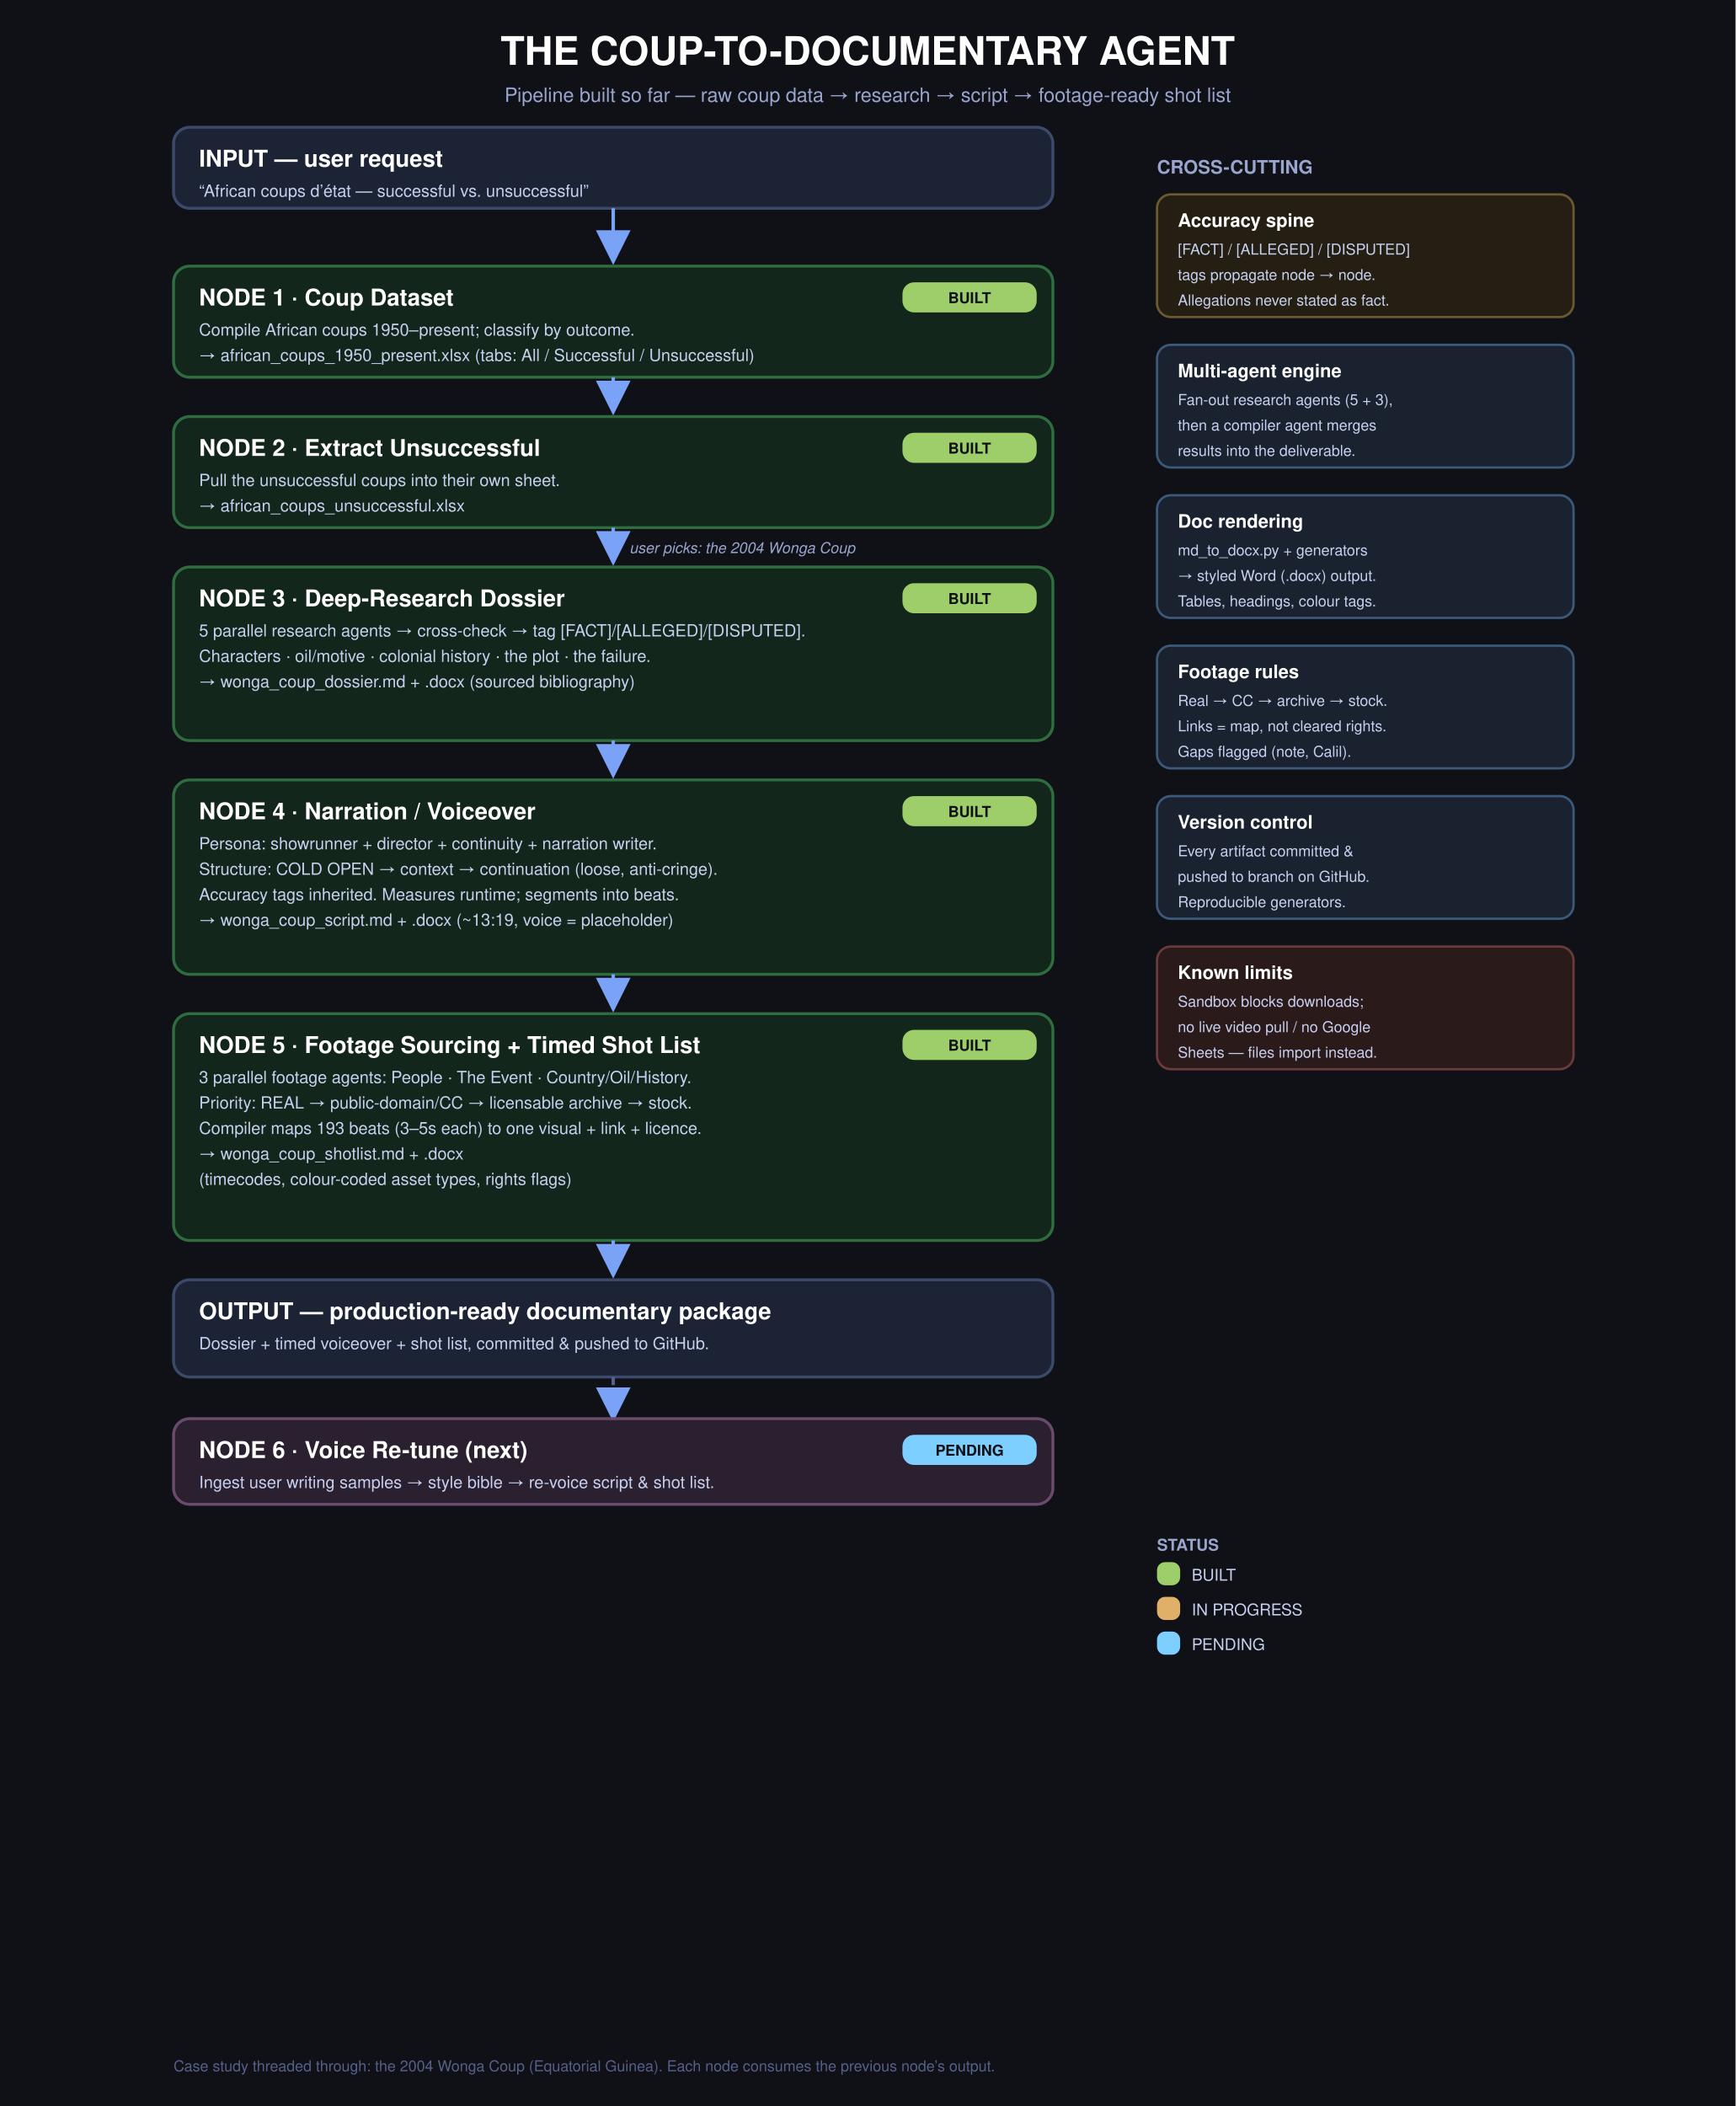
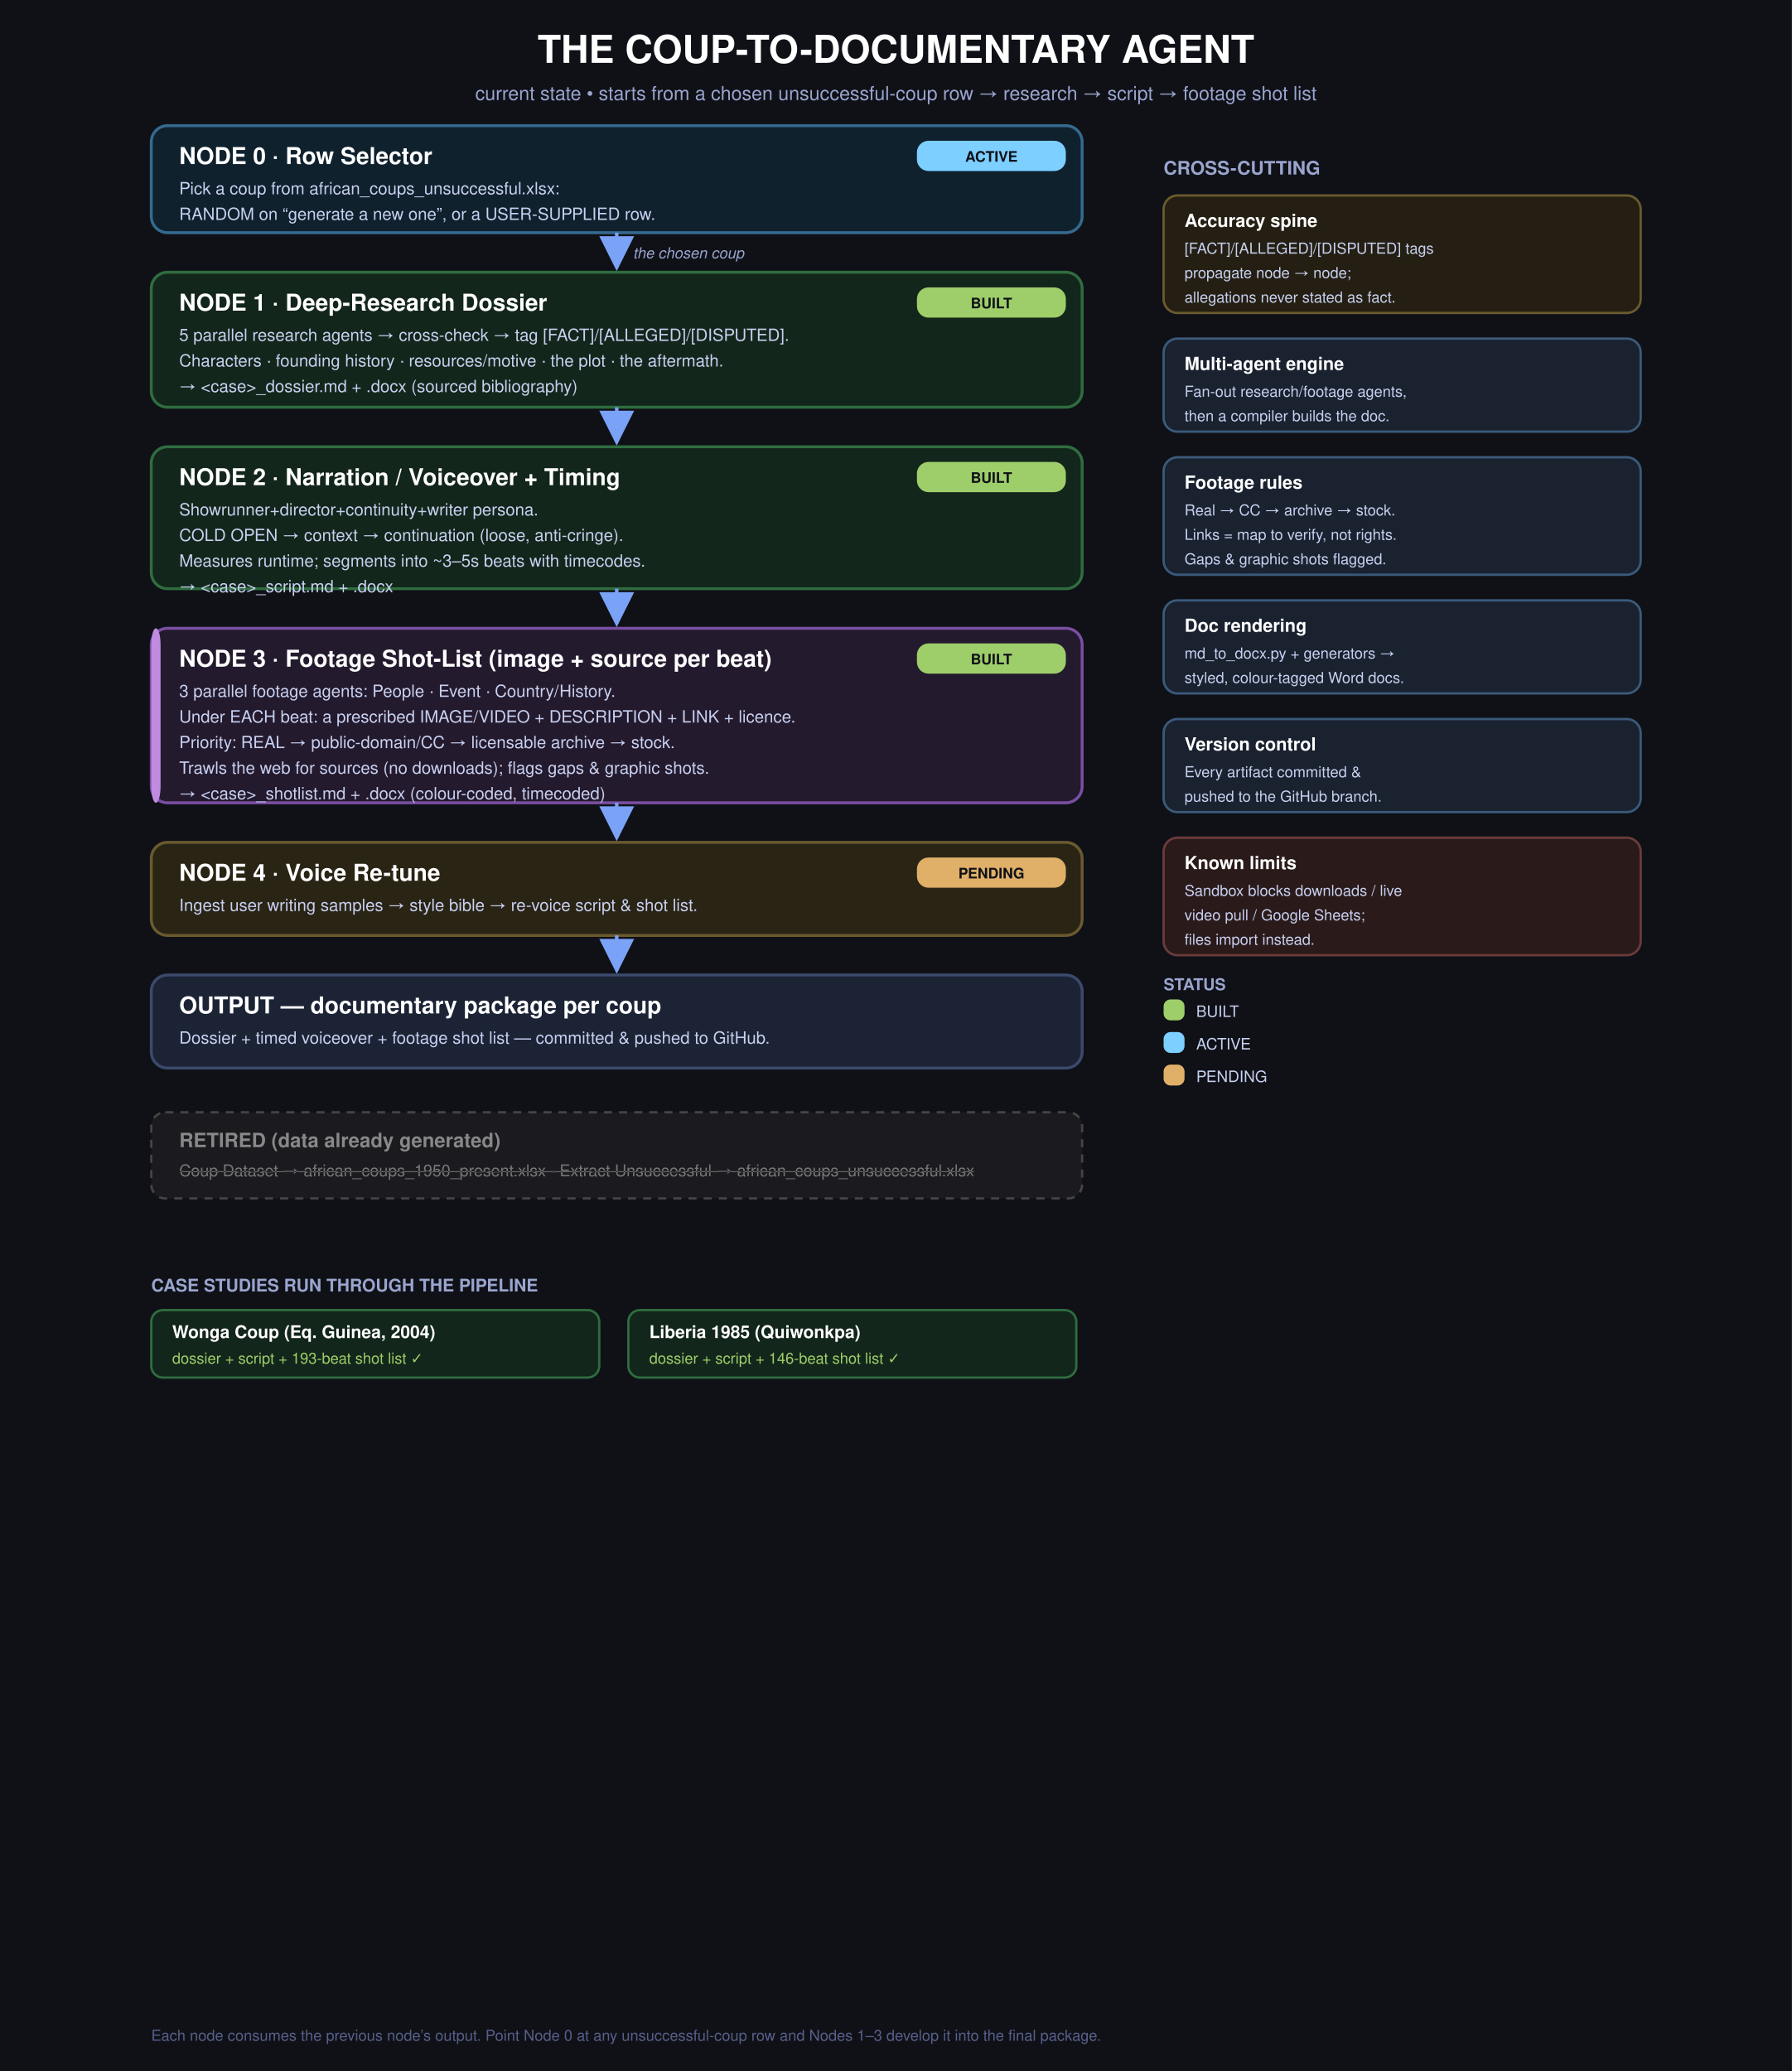
- <svg xmlns="http://www.w3.org/2000/svg" width="1500" height="1820" viewBox="0 0 1500 1820" font-family="Helvetica,Arial,sans-serif">
-   <rect width="1500" height="1820" fill="#0f1117" />
+ <svg xmlns="http://www.w3.org/2000/svg" width="1540" height="1780" viewBox="0 0 1540 1780" font-family="Helvetica,Arial,sans-serif">
+   <rect width="1540" height="1780" fill="#0f1117" />
  <defs>
    <marker id="arr" markerWidth="12" markerHeight="12" refX="9" refY="5" orient="auto">
      <path d="M0,0 L10,5 L0,10 z" fill="#7aa2f7" />
    </marker>
-     <marker id="arrg" markerWidth="12" markerHeight="12" refX="9" refY="5" orient="auto">
-       <path d="M0,0 L10,5 L0,10 z" fill="#9ece6a" />
-     </marker>
  </defs>
-   <text x="750" y="56" fill="#ffffff" font-size="34" font-weight="bold" text-anchor="middle">THE COUP-TO-DOCUMENTARY AGENT</text>
-   <text x="750" y="88" fill="#9aa5ce" font-size="17" text-anchor="middle">Pipeline built so far — raw coup data → research → script → footage-ready shot list</text>
-   <rect x="150" y="110" rx="14" ry="14" width="760" height="70" fill="#1b2335" stroke="#3b4a6b" stroke-width="2.5" />
-   <text x="172" y="144" fill="#ffffff" font-size="20" font-weight="bold">INPUT  —  user request</text>
-   <text x="172" y="170" fill="#c8d0f0" font-size="14.5">“African coups d’état — successful vs. unsuccessful”</text>
-   <line x1="530.0" y1="180" x2="530.0" y2="226" stroke="#7aa2f7" stroke-width="3" marker-end="url(#arr)" />
-   <rect x="150" y="230" rx="14" ry="14" width="760" height="96" fill="#13261b" stroke="#2f6d3f" stroke-width="2.5" />
-   <text x="172" y="264" fill="#ffffff" font-size="20" font-weight="bold">NODE 1  ·  Coup Dataset</text>
-   <text x="172" y="290" fill="#c8d0f0" font-size="14.5">Compile African coups 1950–present; classify by outcome.</text>
-   <text x="172" y="312" fill="#c8d0f0" font-size="14.5">→ african_coups_1950_present.xlsx  (tabs: All / Successful / Unsuccessful)</text>
-   <rect x="780" y="244" rx="10" ry="10" width="116" height="26" fill="#9ece6a" />
-   <text x="838.0" y="262" fill="#0f1117" font-size="13" font-weight="bold" text-anchor="middle">BUILT</text>
-   <line x1="530.0" y1="326" x2="530.0" y2="356" stroke="#7aa2f7" stroke-width="3" marker-end="url(#arr)" />
-   <rect x="150" y="360" rx="14" ry="14" width="760" height="96" fill="#13261b" stroke="#2f6d3f" stroke-width="2.5" />
-   <text x="172" y="394" fill="#ffffff" font-size="20" font-weight="bold">NODE 2  ·  Extract Unsuccessful</text>
-   <text x="172" y="420" fill="#c8d0f0" font-size="14.5">Pull the unsuccessful coups into their own sheet.</text>
-   <text x="172" y="442" fill="#c8d0f0" font-size="14.5">→ african_coups_unsuccessful.xlsx</text>
-   <rect x="780" y="374" rx="10" ry="10" width="116" height="26" fill="#9ece6a" />
-   <text x="838.0" y="392" fill="#0f1117" font-size="13" font-weight="bold" text-anchor="middle">BUILT</text>
-   <line x1="530.0" y1="456" x2="530.0" y2="486" stroke="#7aa2f7" stroke-width="3" marker-end="url(#arr)" />
-   <text x="544.0" y="478" fill="#9aa5ce" font-size="13" font-style="italic">user picks: the 2004 Wonga Coup</text>
-   <rect x="150" y="490" rx="14" ry="14" width="760" height="150" fill="#13261b" stroke="#2f6d3f" stroke-width="2.5" />
-   <text x="172" y="524" fill="#ffffff" font-size="20" font-weight="bold">NODE 3  ·  Deep-Research Dossier</text>
-   <text x="172" y="550" fill="#c8d0f0" font-size="14.5">5 parallel research agents → cross-check → tag [FACT]/[ALLEGED]/[DISPUTED].</text>
-   <text x="172" y="572" fill="#c8d0f0" font-size="14.5">Characters · oil/motive · colonial history · the plot · the failure.</text>
-   <text x="172" y="594" fill="#c8d0f0" font-size="14.5">→ wonga_coup_dossier.md  +  .docx  (sourced bibliography)</text>
-   <rect x="780" y="504" rx="10" ry="10" width="116" height="26" fill="#9ece6a" />
-   <text x="838.0" y="522" fill="#0f1117" font-size="13" font-weight="bold" text-anchor="middle">BUILT</text>
-   <line x1="530.0" y1="640" x2="530.0" y2="670" stroke="#7aa2f7" stroke-width="3" marker-end="url(#arr)" />
-   <rect x="150" y="674" rx="14" ry="14" width="760" height="168" fill="#13261b" stroke="#2f6d3f" stroke-width="2.5" />
-   <text x="172" y="708" fill="#ffffff" font-size="20" font-weight="bold">NODE 4  ·  Narration / Voiceover</text>
-   <text x="172" y="734" fill="#c8d0f0" font-size="14.5">Persona: showrunner + director + continuity + narration writer.</text>
-   <text x="172" y="756" fill="#c8d0f0" font-size="14.5">Structure: COLD OPEN → context → continuation (loose, anti-cringe).</text>
-   <text x="172" y="778" fill="#c8d0f0" font-size="14.5">Accuracy tags inherited. Measures runtime; segments into beats.</text>
-   <text x="172" y="800" fill="#c8d0f0" font-size="14.5">→ wonga_coup_script.md + .docx   (~13:19, voice = placeholder)</text>
-   <rect x="780" y="688" rx="10" ry="10" width="116" height="26" fill="#9ece6a" />
-   <text x="838.0" y="706" fill="#0f1117" font-size="13" font-weight="bold" text-anchor="middle">BUILT</text>
-   <line x1="530.0" y1="842" x2="530.0" y2="872" stroke="#7aa2f7" stroke-width="3" marker-end="url(#arr)" />
-   <rect x="150" y="876" rx="14" ry="14" width="760" height="196" fill="#13261b" stroke="#2f6d3f" stroke-width="2.5" />
-   <text x="172" y="910" fill="#ffffff" font-size="20" font-weight="bold">NODE 5  ·  Footage Sourcing + Timed Shot List</text>
-   <text x="172" y="936" fill="#c8d0f0" font-size="14.5">3 parallel footage agents: People · The Event · Country/Oil/History.</text>
-   <text x="172" y="958" fill="#c8d0f0" font-size="14.5">Priority: REAL → public-domain/CC → licensable archive → stock.</text>
-   <text x="172" y="980" fill="#c8d0f0" font-size="14.5">Compiler maps 193 beats (3–5s each) to one visual + link + licence.</text>
-   <text x="172" y="1002" fill="#c8d0f0" font-size="14.5">→ wonga_coup_shotlist.md + .docx</text>
-   <text x="172" y="1024" fill="#c8d0f0" font-size="14.5">   (timecodes, colour-coded asset types, rights flags)</text>
-   <rect x="780" y="890" rx="10" ry="10" width="116" height="26" fill="#9ece6a" />
-   <text x="838.0" y="908" fill="#0f1117" font-size="13" font-weight="bold" text-anchor="middle">BUILT</text>
-   <line x1="530.0" y1="1072" x2="530.0" y2="1102" stroke="#7aa2f7" stroke-width="3" marker-end="url(#arr)" />
-   <rect x="150" y="1106" rx="14" ry="14" width="760" height="84" fill="#1b2335" stroke="#3b4a6b" stroke-width="2.5" />
-   <text x="172" y="1140" fill="#ffffff" font-size="20" font-weight="bold">OUTPUT  —  production-ready documentary package</text>
-   <text x="172" y="1166" fill="#c8d0f0" font-size="14.5">Dossier  +  timed voiceover  +  shot list, committed &amp; pushed to GitHub.</text>
-   <line x1="530.0" y1="1190" x2="530.0" y2="1226" stroke="#565f89" stroke-width="3" stroke-dasharray="7 6" marker-end="url(#arr)" />
-   <rect x="150" y="1226" rx="14" ry="14" width="760" height="74" fill="#2a2030" stroke="#6b4a6b" stroke-width="2.5" />
-   <text x="172" y="1260" fill="#ffffff" font-size="20" font-weight="bold">NODE 6  ·  Voice Re-tune (next)</text>
-   <text x="172" y="1286" fill="#c8d0f0" font-size="14.5">Ingest user writing samples → style bible → re-voice script &amp; shot list.</text>
-   <rect x="780" y="1240" rx="10" ry="10" width="116" height="26" fill="#7dcfff" />
-   <text x="838.0" y="1258" fill="#0f1117" font-size="13" font-weight="bold" text-anchor="middle">PENDING</text>
+   <text x="770" y="54" fill="#ffffff" font-size="33" font-weight="bold" text-anchor="middle">THE COUP-TO-DOCUMENTARY AGENT</text>
+   <text x="770" y="86" fill="#9aa5ce" font-size="16.5" text-anchor="middle">current state • starts from a chosen unsuccessful-coup row → research → script → footage shot list</text>
+   <rect x="130" y="108" rx="14" width="800" height="92" fill="#10212e" stroke="#356a8f" stroke-width="2.5" />
+   <text x="154" y="141" fill="#ffffff" font-size="20" font-weight="bold">NODE 0  ·  Row Selector</text>
+   <text x="154" y="167" fill="#c8d0f0" font-size="14.5">Pick a coup from african_coups_unsuccessful.xlsx:</text>
+   <text x="154" y="189" fill="#c8d0f0" font-size="14.5">RANDOM on “generate a new one”, or a USER-SUPPLIED row.</text>
+   <rect x="788" y="121" rx="10" width="128" height="26" fill="#7dcfff" />
+   <text x="852.0" y="139" fill="#0f1117" font-size="12.5" font-weight="bold" text-anchor="middle">ACTIVE</text>
+   <line x1="530.0" y1="200" x2="530.0" y2="230" stroke="#7aa2f7" stroke-width="3" marker-end="url(#arr)" />
+   <text x="544.0" y="222" fill="#9aa5ce" font-size="13" font-style="italic">the chosen coup</text>
+   <rect x="130" y="234" rx="14" width="800" height="116" fill="#13261b" stroke="#2f6d3f" stroke-width="2.5" />
+   <text x="154" y="267" fill="#ffffff" font-size="20" font-weight="bold">NODE 1  ·  Deep-Research Dossier</text>
+   <text x="154" y="293" fill="#c8d0f0" font-size="14.5">5 parallel research agents → cross-check → tag [FACT]/[ALLEGED]/[DISPUTED].</text>
+   <text x="154" y="315" fill="#c8d0f0" font-size="14.5">Characters · founding history · resources/motive · the plot · the aftermath.</text>
+   <text x="154" y="337" fill="#c8d0f0" font-size="14.5">→ &lt;case&gt;_dossier.md + .docx  (sourced bibliography)</text>
+   <rect x="788" y="247" rx="10" width="128" height="26" fill="#9ece6a" />
+   <text x="852.0" y="265" fill="#0f1117" font-size="12.5" font-weight="bold" text-anchor="middle">BUILT</text>
+   <line x1="530.0" y1="350" x2="530.0" y2="380" stroke="#7aa2f7" stroke-width="3" marker-end="url(#arr)" />
+   <rect x="130" y="384" rx="14" width="800" height="122" fill="#13261b" stroke="#2f6d3f" stroke-width="2.5" />
+   <text x="154" y="417" fill="#ffffff" font-size="20" font-weight="bold">NODE 2  ·  Narration / Voiceover  +  Timing</text>
+   <text x="154" y="443" fill="#c8d0f0" font-size="14.5">Showrunner+director+continuity+writer persona.</text>
+   <text x="154" y="465" fill="#c8d0f0" font-size="14.5">COLD OPEN → context → continuation (loose, anti-cringe).</text>
+   <text x="154" y="487" fill="#c8d0f0" font-size="14.5">Measures runtime; segments into ~3–5s beats with timecodes.</text>
+   <text x="154" y="509" fill="#c8d0f0" font-size="14.5">→ &lt;case&gt;_script.md + .docx</text>
+   <rect x="788" y="397" rx="10" width="128" height="26" fill="#9ece6a" />
+   <text x="852.0" y="415" fill="#0f1117" font-size="12.5" font-weight="bold" text-anchor="middle">BUILT</text>
+   <line x1="530.0" y1="506" x2="530.0" y2="536" stroke="#7aa2f7" stroke-width="3" marker-end="url(#arr)" />
+   <rect x="130" y="540" rx="14" width="800" height="150" fill="#241a2e" stroke="#7a4fa3" stroke-width="2.5" />
+   <rect x="130" y="540" rx="14" width="8" height="150" fill="#c08be0" />
+   <text x="154" y="573" fill="#ffffff" font-size="20" font-weight="bold">NODE 3  ·  Footage Shot-List   (image + source per beat)</text>
+   <text x="154" y="599" fill="#c8d0f0" font-size="14.5">3 parallel footage agents: People · Event · Country/History.</text>
+   <text x="154" y="621" fill="#c8d0f0" font-size="14.5">Under EACH beat: a prescribed IMAGE/VIDEO + DESCRIPTION + LINK + licence.</text>
+   <text x="154" y="643" fill="#c8d0f0" font-size="14.5">Priority: REAL → public-domain/CC → licensable archive → stock.</text>
+   <text x="154" y="665" fill="#c8d0f0" font-size="14.5">Trawls the web for sources (no downloads); flags gaps &amp; graphic shots.</text>
+   <text x="154" y="687" fill="#c8d0f0" font-size="14.5">→ &lt;case&gt;_shotlist.md + .docx  (colour-coded, timecoded)</text>
+   <rect x="788" y="553" rx="10" width="128" height="26" fill="#9ece6a" />
+   <text x="852.0" y="571" fill="#0f1117" font-size="12.5" font-weight="bold" text-anchor="middle">BUILT</text>
+   <line x1="530.0" y1="690" x2="530.0" y2="720" stroke="#7aa2f7" stroke-width="3" marker-end="url(#arr)" />
+   <rect x="130" y="724" rx="14" width="800" height="80" fill="#2a2415" stroke="#6b5a2f" stroke-width="2.5" />
+   <text x="154" y="757" fill="#ffffff" font-size="20" font-weight="bold">NODE 4  ·  Voice Re-tune</text>
+   <text x="154" y="783" fill="#c8d0f0" font-size="14.5">Ingest user writing samples → style bible → re-voice script &amp; shot list.</text>
+   <rect x="788" y="737" rx="10" width="128" height="26" fill="#e0af68" />
+   <text x="852.0" y="755" fill="#0f1117" font-size="12.5" font-weight="bold" text-anchor="middle">PENDING</text>
+   <line x1="530.0" y1="804" x2="530.0" y2="834" stroke="#7aa2f7" stroke-width="3" marker-end="url(#arr)" />
+   <rect x="130" y="838" rx="14" width="800" height="80" fill="#1b2335" stroke="#3b4a6b" stroke-width="2.5" />
+   <text x="154" y="871" fill="#ffffff" font-size="20" font-weight="bold">OUTPUT  —  documentary package per coup</text>
+   <text x="154" y="897" fill="#c8d0f0" font-size="14.5">Dossier + timed voiceover + footage shot list — committed &amp; pushed to GitHub.</text>
+   <rect x="130" y="956" rx="12" width="800" height="74" fill="#1a1a1f" stroke="#444" stroke-width="2" stroke-dasharray="7 6" />
+   <text x="154" y="986" fill="#888" font-size="17" font-weight="bold">RETIRED  (data already generated)</text>
+   <text x="154" y="1011" fill="#777" font-size="14" text-decoration="line-through">Coup Dataset → african_coups_1950_present.xlsx   ·   Extract Unsuccessful → african_coups_unsuccessful.xlsx</text>
  <text x="1000" y="150" fill="#9aa5ce" font-size="16" font-weight="bold">CROSS-CUTTING</text>
-   <rect x="1000" y="168" rx="12" width="360" height="106" fill="#241f12" stroke="#6b5a2f" stroke-width="2" />
-   <text x="1018" y="196" fill="#ffffff" font-size="16" font-weight="bold">Accuracy spine</text>
-   <text x="1018" y="220" fill="#c8d0f0" font-size="13">[FACT] / [ALLEGED] / [DISPUTED]</text>
-   <text x="1018" y="242" fill="#c8d0f0" font-size="13">tags propagate node → node.</text>
-   <text x="1018" y="264" fill="#c8d0f0" font-size="13">Allegations never stated as fact.</text>
-   <rect x="1000" y="298" rx="12" width="360" height="106" fill="#1a2230" stroke="#3b5a7b" stroke-width="2" />
-   <text x="1018" y="326" fill="#ffffff" font-size="16" font-weight="bold">Multi-agent engine</text>
-   <text x="1018" y="350" fill="#c8d0f0" font-size="13">Fan-out research agents (5 + 3),</text>
-   <text x="1018" y="372" fill="#c8d0f0" font-size="13">then a compiler agent merges</text>
-   <text x="1018" y="394" fill="#c8d0f0" font-size="13">results into the deliverable.</text>
-   <rect x="1000" y="428" rx="12" width="360" height="106" fill="#1a2230" stroke="#3b5a7b" stroke-width="2" />
-   <text x="1018" y="456" fill="#ffffff" font-size="16" font-weight="bold">Doc rendering</text>
-   <text x="1018" y="480" fill="#c8d0f0" font-size="13">md_to_docx.py  +  generators</text>
-   <text x="1018" y="502" fill="#c8d0f0" font-size="13">→ styled Word (.docx) output.</text>
-   <text x="1018" y="524" fill="#c8d0f0" font-size="13">Tables, headings, colour tags.</text>
-   <rect x="1000" y="558" rx="12" width="360" height="106" fill="#1a2230" stroke="#3b5a7b" stroke-width="2" />
-   <text x="1018" y="586" fill="#ffffff" font-size="16" font-weight="bold">Footage rules</text>
-   <text x="1018" y="610" fill="#c8d0f0" font-size="13">Real → CC → archive → stock.</text>
-   <text x="1018" y="632" fill="#c8d0f0" font-size="13">Links = map, not cleared rights.</text>
-   <text x="1018" y="654" fill="#c8d0f0" font-size="13">Gaps flagged (note, Calil).</text>
-   <rect x="1000" y="688" rx="12" width="360" height="106" fill="#1a2230" stroke="#3b5a7b" stroke-width="2" />
-   <text x="1018" y="716" fill="#ffffff" font-size="16" font-weight="bold">Version control</text>
-   <text x="1018" y="740" fill="#c8d0f0" font-size="13">Every artifact committed &amp;</text>
-   <text x="1018" y="762" fill="#c8d0f0" font-size="13">pushed to branch on GitHub.</text>
-   <text x="1018" y="784" fill="#c8d0f0" font-size="13">Reproducible generators.</text>
-   <rect x="1000" y="818" rx="12" width="360" height="106" fill="#2a1a1a" stroke="#6b3b3b" stroke-width="2" />
-   <text x="1018" y="846" fill="#ffffff" font-size="16" font-weight="bold">Known limits</text>
-   <text x="1018" y="870" fill="#c8d0f0" font-size="13">Sandbox blocks downloads;</text>
-   <text x="1018" y="892" fill="#c8d0f0" font-size="13">no live video pull / no Google</text>
-   <text x="1018" y="914" fill="#c8d0f0" font-size="13">Sheets — files import instead.</text>
-   <text x="1000" y="1340" fill="#9aa5ce" font-size="14" font-weight="bold">STATUS</text>
-   <rect x="1000" y="1350" rx="7" width="20" height="20" fill="#9ece6a" />
-   <text x="1030" y="1366" fill="#c8d0f0" font-size="14">BUILT</text>
-   <rect x="1000" y="1380" rx="7" width="20" height="20" fill="#e0af68" />
-   <text x="1030" y="1396" fill="#c8d0f0" font-size="14">IN PROGRESS</text>
-   <rect x="1000" y="1410" rx="7" width="20" height="20" fill="#7dcfff" />
-   <text x="1030" y="1426" fill="#c8d0f0" font-size="14">PENDING</text>
-   <text x="150" y="1790" fill="#565f89" font-size="13">Case study threaded through: the 2004 Wonga Coup (Equatorial Guinea).  Each node consumes the previous node’s output.</text>
+   <rect x="1000" y="168" rx="12" width="410" height="101" fill="#241f12" stroke="#6b5a2f" stroke-width="2" />
+   <text x="1018" y="195" fill="#ffffff" font-size="15.5" font-weight="bold">Accuracy spine</text>
+   <text x="1018" y="218" fill="#c8d0f0" font-size="13">[FACT]/[ALLEGED]/[DISPUTED] tags</text>
+   <text x="1018" y="239" fill="#c8d0f0" font-size="13">propagate node → node;</text>
+   <text x="1018" y="260" fill="#c8d0f0" font-size="13">allegations never stated as fact.</text>
+   <rect x="1000" y="291" rx="12" width="410" height="80" fill="#1a2230" stroke="#3b5a7b" stroke-width="2" />
+   <text x="1018" y="318" fill="#ffffff" font-size="15.5" font-weight="bold">Multi-agent engine</text>
+   <text x="1018" y="341" fill="#c8d0f0" font-size="13">Fan-out research/footage agents,</text>
+   <text x="1018" y="362" fill="#c8d0f0" font-size="13">then a compiler builds the doc.</text>
+   <rect x="1000" y="393" rx="12" width="410" height="101" fill="#1a2230" stroke="#3b5a7b" stroke-width="2" />
+   <text x="1018" y="420" fill="#ffffff" font-size="15.5" font-weight="bold">Footage rules</text>
+   <text x="1018" y="443" fill="#c8d0f0" font-size="13">Real → CC → archive → stock.</text>
+   <text x="1018" y="464" fill="#c8d0f0" font-size="13">Links = map to verify, not rights.</text>
+   <text x="1018" y="485" fill="#c8d0f0" font-size="13">Gaps &amp; graphic shots flagged.</text>
+   <rect x="1000" y="516" rx="12" width="410" height="80" fill="#1a2230" stroke="#3b5a7b" stroke-width="2" />
+   <text x="1018" y="543" fill="#ffffff" font-size="15.5" font-weight="bold">Doc rendering</text>
+   <text x="1018" y="566" fill="#c8d0f0" font-size="13">md_to_docx.py + generators →</text>
+   <text x="1018" y="587" fill="#c8d0f0" font-size="13">styled, colour-tagged Word docs.</text>
+   <rect x="1000" y="618" rx="12" width="410" height="80" fill="#1a2230" stroke="#3b5a7b" stroke-width="2" />
+   <text x="1018" y="645" fill="#ffffff" font-size="15.5" font-weight="bold">Version control</text>
+   <text x="1018" y="668" fill="#c8d0f0" font-size="13">Every artifact committed &amp;</text>
+   <text x="1018" y="689" fill="#c8d0f0" font-size="13">pushed to the GitHub branch.</text>
+   <rect x="1000" y="720" rx="12" width="410" height="101" fill="#2a1a1a" stroke="#6b3b3b" stroke-width="2" />
+   <text x="1018" y="747" fill="#ffffff" font-size="15.5" font-weight="bold">Known limits</text>
+   <text x="1018" y="770" fill="#c8d0f0" font-size="13">Sandbox blocks downloads / live</text>
+   <text x="1018" y="791" fill="#c8d0f0" font-size="13">video pull / Google Sheets;</text>
+   <text x="1018" y="812" fill="#c8d0f0" font-size="13">files import instead.</text>
+   <text x="1000" y="851" fill="#9aa5ce" font-size="14" font-weight="bold">STATUS</text>
+   <rect x="1000" y="859" rx="6" width="18" height="18" fill="#9ece6a" />
+   <text x="1028" y="874" fill="#c8d0f0" font-size="13.5">BUILT</text>
+   <rect x="1000" y="887" rx="6" width="18" height="18" fill="#7dcfff" />
+   <text x="1028" y="902" fill="#c8d0f0" font-size="13.5">ACTIVE</text>
+   <rect x="1000" y="915" rx="6" width="18" height="18" fill="#e0af68" />
+   <text x="1028" y="930" fill="#c8d0f0" font-size="13.5">PENDING</text>
+   <text x="130" y="1110" fill="#9aa5ce" font-size="15" font-weight="bold">CASE STUDIES RUN THROUGH THE PIPELINE</text>
+   <rect x="130" y="1126" rx="10" width="385" height="58" fill="#13261b" stroke="#2f6d3f" stroke-width="2" />
+   <text x="148" y="1150" fill="#fff" font-size="15" font-weight="bold">Wonga Coup (Eq. Guinea, 2004)</text>
+   <text x="148" y="1172" fill="#9ece6a" font-size="13">dossier + script + 193-beat shot list ✓</text>
+   <rect x="540" y="1126" rx="10" width="385" height="58" fill="#13261b" stroke="#2f6d3f" stroke-width="2" />
+   <text x="558" y="1150" fill="#fff" font-size="15" font-weight="bold">Liberia 1985 (Quiwonkpa)</text>
+   <text x="558" y="1172" fill="#9ece6a" font-size="13">dossier + script + 146-beat shot list ✓</text>
+   <text x="130" y="1754" fill="#565f89" font-size="13">Each node consumes the previous node’s output. Point Node 0 at any unsuccessful-coup row and Nodes 1–3 develop it into the final package.</text>
</svg>
